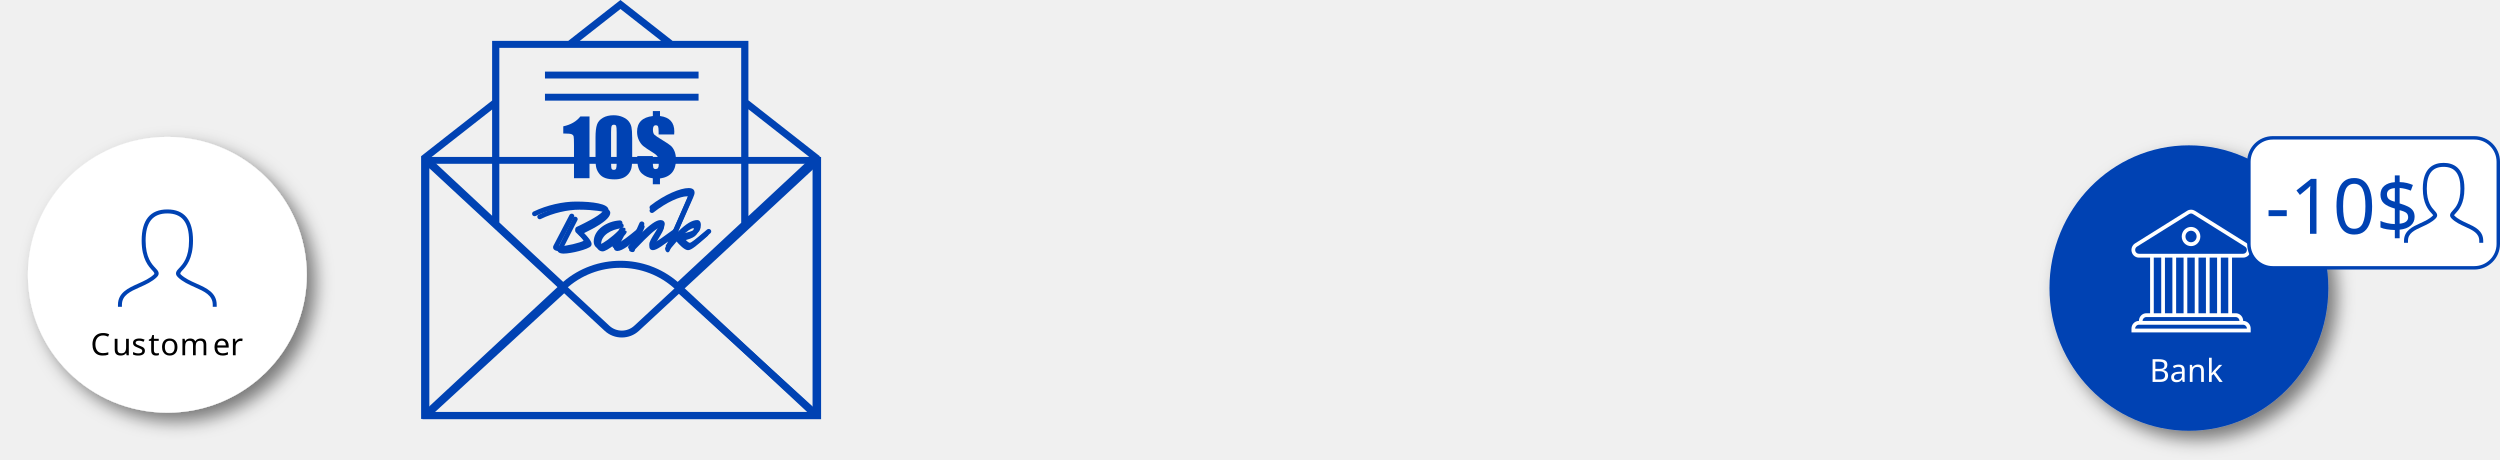
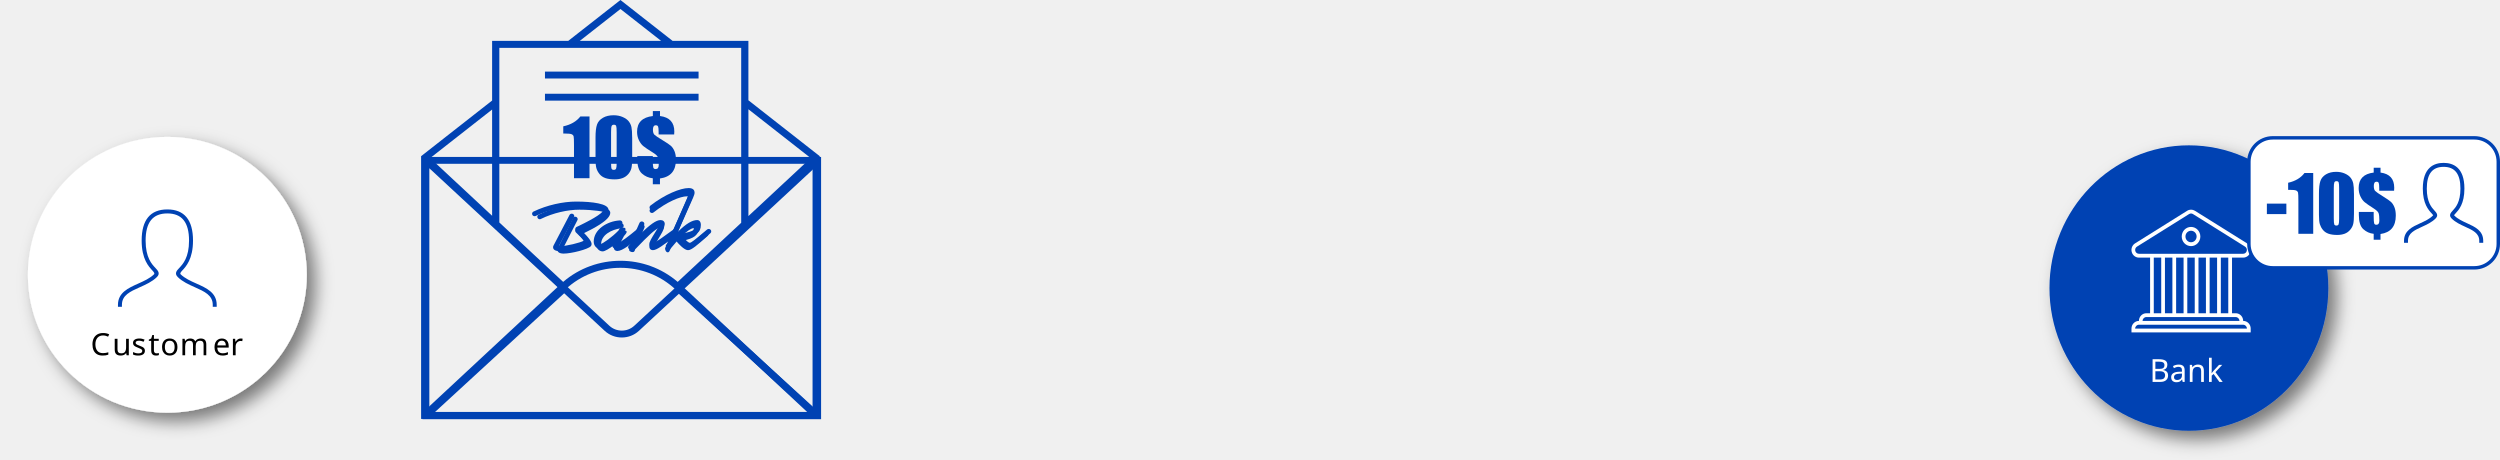
<svg xmlns="http://www.w3.org/2000/svg" id="Layer_2" data-name="Layer 2" viewBox="0 0 1450.73 266.77">
  <defs>
    <style>
      .cls-blindsig-1 {
        letter-spacing: 0em;
      }

      .cls-blindsig-2 {
        letter-spacing: -.02em;
      }

      .cls-blindsig-3 {
        fill: #0042b3;
      }

      .cls-blindsig-4, .cls-blindsig-5 {
        fill: #fff;
      }

      .cls-blindsig-6, .cls-blindsig-7 {
        fill: #0042b3;
      }

      .cls-blindsig-8 {
        filter: url(#dropshadow);
      }

      .cls-blindsig-9 {
        font-size: 17.82px;
      }

      .cls-blindsig-9, .cls-blindsig-5 {
        font-family: Montserrat-Regular, Montserrat;
      }

      .cls-blindsig-10 {
        filter: url(#dropshadow-2);
      }

      .cls-blindsig-11 {
        letter-spacing: -.02em;
      }

      .cls-blindsig-12 {
        fill: none;
        stroke: #0042b3;
        stroke-miterlimit: 10;
        stroke-width: 4px;
      }

      .cls-blindsig-7 {
        font-family: Impact, Impact;
        font-size: 44.61px;
      }

      .cls-blindsig-5 {
        font-size: 18.45px;
      }
    </style>
    <filter id="dropshadow">
      <feGaussianBlur in="SourceAlpha" stdDeviation="5" />
      <feOffset dx="5" dy="5" />
      <feComponentTransfer>
        <feFuncA slope="0.5" type="linear" />
      </feComponentTransfer>
      <feMerge>
        <feMergeNode />
        <feMergeNode in="SourceGraphic" />
      </feMerge>
    </filter>
    <filter id="dropshadow-2" data-name="dropshadow">
      <feGaussianBlur in="SourceAlpha" stdDeviation="5" />
      <feOffset dx="5" dy="5" />
      <feComponentTransfer>
        <feFuncA slope="0.5" type="linear" />
      </feComponentTransfer>
      <feMerge>
        <feMergeNode />
        <feMergeNode in="SourceGraphic" />
      </feMerge>
    </filter>
  </defs>
  <g id="tmp">
    <g id="signed-letter" data-id="signed-letter" class="fragment fade-out" data-fragment-index="1">
      <path id="blinded" class="cls-blindsig-6" d="M476.47,243.24h-231.34V91.06h231.34v152.17ZM252.27,239.24h217.05l-75.38-68.75-23.17,21.48c-5.58,5.17-14.31,5.17-19.88,0l-23.5-21.78-75.12,69.05ZM396.88,167.75l75.59,68.95V97.64l-75.59,70.11ZM249.14,97.64v139.04l75.31-69.22-75.31-69.82ZM252.24,95.06l101.37,93.97c4.05,3.76,10.4,3.75,14.45,0l101.32-93.97h-217.14Z" />
      <g id="sig-on-blinded">
        <path class="cls-blindsig-6" d="M323.47,145.08c-.04-.66.18-1.06.48-1.63l8.58-16.9c.22-.48.7-.79,1.28-.79.79,0,1.41.62,1.41,1.41,0,.22-.04.48-.18.66l-8.41,16.5h.44c3.83,0,11.44-2.02,13.29-3.08-.48-1.01-2.6-3.21-4-4.53-.57-.53-.75-1.06-.66-1.8v-.18c.09-.75.35-1.19.88-1.45l.75-.35c4.45-2.24,13.99-7,13.99-9.46,0-.62-6.87-1.8-15.09-1.8-6.82,0-15.18,1.85-22.36,5.37-.22.13-.44.18-.66.18-.79,0-1.41-.62-1.41-1.41,0-.57.35-1.06.84-1.28,7.48-3.7,16.41-5.68,23.59-5.68,9.02,0,17.91,1.23,17.91,4.62,0,4.36-10.52,9.46-15.23,11.79,1.85,1.8,4.4,4.62,4.4,6.34,0,.48-.18.97-.48,1.28-1.58,1.8-11.35,4.27-15.75,4.27-2.38,0-3.56-.88-3.61-2.07Z" />
        <path class="cls-blindsig-6" d="M345.99,141.7c0-6.91,7.39-11.66,14.35-12.1h.18c.79-.04,1.41.62,1.41,1.41,0,.7-.53,1.32-1.23,1.41-6.16.75-11.88,4.09-11.88,9.29,0,1.1.22,1.36.92,1.36,1.01,0,6.34-3.78,10.03-7.75l.18-.35c.31-.66.7-1.23,1.36-1.28,2.82-.18,2.86.88,1.36,2.6l-.57.66c-.35.66-.7,1.36-1.06,2.02-.79,1.54-1.45,2.77-1.8,3.65,2.2-.88,6.03-3.92,10.65-7.88.26-.22.57-.35.92-.35.79,0,1.41.62,1.41,1.41,0,.44-.18.79-.48,1.06-5.46,4.71-10.47,8.76-13.51,8.8-1.28,0-2.07-.88-2.07-2.07,0-.44.09-.92.26-1.45-2.77,2.16-5.46,3.74-6.69,3.74-1.94,0-3.74-1.58-3.74-4.18Z" />
        <path class="cls-blindsig-6" d="M365.09,145.22c-.22-.75.48-1.45.75-1.72l.35-.4c1.5-3.65,2.33-5.59,4.05-9.51l1.1-2.55c.22-.53.75-.88,1.32-.88.79,0,1.41.62,1.41,1.41,0,.22-.04.4-.13.57l-1.1,2.6c-.48,1.01-.84,1.94-1.23,2.77,5.68-5.63,9.02-8.14,11.44-8.14,1.41,0,2.33.88,2.33,2.2,0,1.58-1.58,4.09-3.34,7-.84,1.36-1.5,2.51-1.94,3.34,1.72-.88,4.8-3.17,10.21-7.22.22-.18.53-.26.84-.26.79,0,1.41.62,1.41,1.41,0,.44-.22.88-.57,1.14-7.17,5.37-10.91,8.19-13.16,8.19-1.19,0-2.02-.84-2.02-1.98,0-1.41,1.36-3.65,2.86-6.12,1.32-2.16,2.29-3.78,2.68-4.75-2.07.66-5.98,4.18-13.77,12.37,0,0-.26,1.23-.88,1.5-.62.31-2.38-.04-2.6-.97Z" />
        <path class="cls-blindsig-6" d="M386.12,145.13l-.04-.13c-.22-.75-.18-1.23.18-1.63l.44-.57,11.88-27.42c.31-.7.44-1.19.53-1.5-.13.04-.26.04-.48.04-3.92,0-11.66,3.26-19.41,9.37-.26.18-.53.31-.88.31-.79,0-1.41-.62-1.41-1.41,0-.44.22-.84.53-1.1,8.1-6.43,16.63-9.99,21.17-9.99,2.73,0,3.3,1.45,3.3,2.6,0,.75-.31,1.67-.79,2.82l-8.41,19.5c4.49-4.58,7.88-6.65,10.65-6.65,1.19,0,2.02.97,2.02,2.77,0,4.36-2.6,6.16-9.37,7.61,1.14,1.23,2.6,2.6,3.21,2.6.88,0,3.43-2.2,9.59-7.57.26-.22.57-.35.92-.35.79,0,1.41.62,1.41,1.41,0,.44-.18.79-.48,1.06-6.12,5.33-9.33,8.27-11.44,8.27s-5.37-3.52-6.6-5.02c-1.06,1.23-2.24,2.6-3.48,4.09l-.53,1.19c-.35.79-.79,1.14-1.36.97-.57-.18-.88-.53-1.14-1.28ZM402.58,132.28c-1.72.35-3.92,1.8-6.87,4.66,5.59-1.14,6.82-2.11,6.87-4.66Z" />
      </g>
    </g>
    <g id="signed-cert" class="fragment fade-in" data-fragment-index="1">
      <g id="to-blind">
        <path class="cls-blindsig-6" d="M475.7,243.12h-231.34V90.63l41.21-32.29V23.73h44.17L360.03,0l30.28,23.73h43.98v34.46l41.4,32.44v152.5ZM251.67,239.06h216.73l-76.55-71.21c-17.84-16.59-45.78-16.59-63.62,0h0s-76.55,71.21-76.55,71.21ZM396.32,166.38l75.2,69.95V96.36l-75.2,70.01ZM248.55,96.36v139.96l75.2-69.95-75.2-70.01ZM289.76,129.1l37.04,34.48c19-16.34,47.46-16.34,66.46,0l36.85-34.31V27.79h-140.35v101.31ZM434.3,63.41v61.97l36.14-33.65-36.14-28.32ZM249.62,91.73l35.95,33.48v-61.65l-35.95,28.17ZM336.42,23.73h47.23l-23.61-18.5-23.61,18.5Z" />
        <line class="cls-blindsig-12" x1="316.24" y1="56.4" x2="405.37" y2="56.4" />
        <line class="cls-blindsig-12" x1="316.24" y1="43.55" x2="405.37" y2="43.55" />
        <g>
          <path class="cls-blindsig-6" d="M342.09,67.56v35.85h-9.01v-19.22c0-2.77-.07-4.44-.2-5-.13-.56-.5-.98-1.1-1.27-.6-.29-1.94-.43-4.03-.43h-.89v-4.18c4.36-.93,7.67-2.85,9.93-5.74h5.31Z" />
          <path class="cls-blindsig-6" d="M366.85,79.69v11.96c0,2.72-.15,4.69-.45,5.93-.3,1.24-.91,2.4-1.85,3.48-.94,1.08-2.07,1.85-3.39,2.32-1.32.47-2.8.71-4.44.71-2.16,0-3.95-.25-5.38-.74-1.43-.49-2.57-1.27-3.41-2.31-.85-1.05-1.45-2.15-1.81-3.31s-.54-3-.54-5.52v-12.51c0-3.29.29-5.76.86-7.4.57-1.64,1.71-2.95,3.41-3.94,1.7-.99,3.77-1.48,6.19-1.48,1.98,0,3.75.34,5.31,1.03,1.56.69,2.73,1.52,3.5,2.51.77.99,1.3,2.1,1.57,3.34.27,1.24.41,3.22.41,5.93ZM357.84,76.68c0-1.9-.09-3.1-.28-3.58-.19-.48-.62-.72-1.31-.72s-1.11.26-1.33.76-.32,1.69-.32,3.53v17.49c0,2.08.1,3.34.3,3.76.2.43.64.64,1.31.64s1.11-.25,1.32-.75c.21-.5.31-1.63.31-3.39v-17.76Z" />
          <path class="cls-blindsig-6" d="M391.2,78.01h-9.01v-1.48c0-1.58-.1-2.61-.31-3.1s-.65-.73-1.34-.73c-.55,0-.96.21-1.24.63-.27.42-.41,1.05-.41,1.89,0,1.4.28,2.38.85,2.94.55.56,2.17,1.65,4.86,3.28,2.29,1.37,3.85,2.43,4.68,3.16.83.73,1.54,1.76,2.11,3.1.57,1.34.86,3,.86,4.99,0,3.19-.77,5.69-2.32,7.51s-3.87,2.94-6.96,3.37v3.37h-4.15v-3.48c-2.41-.24-4.51-1.16-6.31-2.76-1.8-1.6-2.7-4.4-2.7-8.38v-1.75h9.01v2.19c0,2.41.09,3.9.28,4.48.19.58.64.87,1.35.87.61,0,1.06-.2,1.36-.61s.45-1.01.45-1.8c0-2.01-.14-3.44-.42-4.31-.28-.86-1.25-1.8-2.9-2.82-2.75-1.71-4.62-2.97-5.61-3.78-.99-.81-1.84-1.94-2.56-3.4-.72-1.46-1.08-3.12-1.08-4.96,0-2.67.76-4.77,2.29-6.29,1.52-1.52,3.81-2.46,6.86-2.81v-2.86h4.15v2.86c2.78.35,4.86,1.28,6.24,2.78,1.38,1.5,2.07,3.57,2.07,6.21,0,.37-.03.93-.09,1.68Z" />
        </g>
      </g>
      <g id="bank-sig-final">
        <path class="cls-blindsig-6" d="M320.96,143.65c-.05-.67.18-1.07.51-1.66l8.98-17.18c.23-.49.74-.81,1.34-.81.83,0,1.47.63,1.47,1.43,0,.22-.05.49-.18.67l-8.8,16.77h.46c4.01,0,11.98-2.06,13.91-3.13-.51-1.03-2.72-3.27-4.19-4.61-.6-.54-.78-1.07-.69-1.83v-.18c.09-.76.37-1.21.92-1.48l.78-.36c4.65-2.28,14.65-7.11,14.65-9.62,0-.63-7.19-1.83-15.8-1.83-7.14,0-15.89,1.88-23.4,5.46-.23.13-.46.18-.69.18-.83,0-1.47-.63-1.47-1.43,0-.58.37-1.07.87-1.3,7.83-3.76,17.18-5.77,24.69-5.77,9.44,0,18.75,1.25,18.75,4.7,0,4.43-11.01,9.62-15.94,11.99,1.93,1.83,4.61,4.7,4.61,6.44,0,.49-.19.98-.51,1.3-1.66,1.83-11.88,4.34-16.49,4.34-2.49,0-3.73-.89-3.78-2.1Z" />
        <path class="cls-blindsig-6" d="M344.53,140.21c0-7.02,7.74-11.85,15.02-12.3h.18c.83-.04,1.47.63,1.47,1.43,0,.72-.55,1.34-1.29,1.43-6.45.76-12.44,4.16-12.44,9.44,0,1.12.23,1.39.97,1.39,1.06,0,6.63-3.85,10.5-7.87l.18-.36c.32-.67.74-1.25,1.43-1.3,2.95-.18,2.99.89,1.43,2.64l-.6.67c-.37.67-.74,1.39-1.1,2.06-.83,1.57-1.52,2.82-1.89,3.71,2.3-.89,6.31-3.98,11.15-8.01.28-.22.6-.36.97-.36.83,0,1.47.63,1.47,1.43,0,.45-.19.81-.51,1.07-5.71,4.79-10.96,8.9-14.14,8.95-1.34,0-2.16-.89-2.16-2.1,0-.45.09-.94.28-1.48-2.9,2.19-5.71,3.8-7,3.8-2.03,0-3.92-1.61-3.92-4.25Z" />
        <path class="cls-blindsig-6" d="M364.52,143.79c-.23-.76.51-1.48.78-1.74l.37-.4c1.57-3.71,2.44-5.68,4.24-9.66l1.15-2.59c.23-.54.78-.89,1.38-.89.83,0,1.47.63,1.47,1.43,0,.22-.05.4-.14.58l-1.15,2.64c-.51,1.03-.88,1.97-1.29,2.82,5.94-5.73,9.44-8.28,11.98-8.28,1.47,0,2.44.89,2.44,2.24,0,1.61-1.66,4.16-3.5,7.11-.87,1.39-1.57,2.55-2.03,3.4,1.8-.89,5.02-3.22,10.69-7.34.23-.18.55-.27.88-.27.83,0,1.47.63,1.47,1.43,0,.45-.23.89-.6,1.16-7.51,5.46-11.42,8.32-13.77,8.32-1.24,0-2.12-.85-2.12-2.01,0-1.43,1.43-3.71,2.99-6.22,1.38-2.19,2.4-3.85,2.81-4.83-2.16.67-6.26,4.25-14.42,12.57,0,0-.28,1.25-.92,1.52-.64.31-2.49-.04-2.72-.98Z" />
        <path class="cls-blindsig-6" d="M386.53,143.7l-.05-.13c-.23-.76-.19-1.25.18-1.65l.46-.58,12.44-27.87c.32-.72.46-1.21.55-1.52-.14.04-.28.04-.51.04-4.1,0-12.21,3.31-20.31,9.53-.28.18-.55.31-.92.31-.83,0-1.47-.63-1.47-1.43,0-.45.23-.85.55-1.12,8.48-6.53,17.41-10.15,22.16-10.15,2.86,0,3.45,1.48,3.45,2.64,0,.76-.32,1.7-.83,2.86l-8.8,19.82c4.7-4.65,8.24-6.75,11.15-6.75,1.24,0,2.12.98,2.12,2.82,0,4.43-2.72,6.26-9.81,7.74,1.2,1.25,2.72,2.64,3.36,2.64.92,0,3.59-2.24,10.04-7.69.28-.22.6-.36.97-.36.83,0,1.47.63,1.47,1.43,0,.45-.18.81-.51,1.07-6.4,5.41-9.76,8.41-11.98,8.41s-5.62-3.58-6.91-5.1c-1.11,1.25-2.35,2.64-3.64,4.16l-.55,1.21c-.37.81-.83,1.16-1.43.98-.6-.18-.92-.54-1.2-1.3ZM403.76,130.64c-1.8.36-4.1,1.83-7.19,4.74,5.85-1.16,7.14-2.15,7.19-4.74Z" />
      </g>
    </g>
-     <g id="customer" data-id="customer">
-       <g class="cls-blindsig-8">
-         <ellipse class="cls-blindsig-4" cx="97.1" cy="159.46" rx="80.92" ry="80.02" />
+     <g id="agents" data-id="agents">
+       <g id="customer">
+         <g class="cls-blindsig-8">
+           <ellipse class="cls-blindsig-4" cx="97.1" cy="159.46" rx="80.92" ry="80.02" />
+         </g>
+         <text class="cls-blindsig-9" transform="translate(52.54 206.16) scale(1.01 1)">
+           <tspan class="cls-blindsig-2" x="0" y="0">C</tspan>
+           <tspan x="12.49" y="0">us</tspan>
+           <tspan class="cls-blindsig-11" x="33.21" y="0">t</tspan>
+           <tspan x="40.1" y="0">o</tspan>
+           <tspan class="cls-blindsig-1" x="51.28" y="0">m</tspan>
+           <tspan x="70.23" y="0">er</tspan>
+         </text>
+         <path class="cls-blindsig-3" d="M125.76,178.05h-2.3v-1.15c0-5.59-4.8-7.73-10.36-10.21-3.53-1.58-7.19-3.21-9.93-5.91-2.15-2.12-.57-3.79.81-5.25,2.14-2.26,5.72-6.05,5.72-15.89,0-10.62-4.12-15.79-12.6-15.79s-12.6,5.17-12.6,15.79c0,9.85,3.58,13.63,5.72,15.89,1.39,1.47,2.96,3.14.82,5.25-2.74,2.7-6.39,4.33-9.93,5.91-5.56,2.48-10.36,4.62-10.36,10.21v1.15h-2.3v-1.15c0-7.08,5.96-9.74,11.72-12.32,3.35-1.5,6.81-3.04,9.25-5.45q.54-.54-.87-2.03c-2.22-2.35-6.35-6.71-6.35-17.48,0-12,5.01-18.09,14.9-18.09s14.9,6.09,14.9,18.09c0,10.76-4.13,15.13-6.35,17.48q-1.42,1.5-.87,2.03c2.44,2.4,5.9,3.95,9.25,5.44,5.76,2.57,11.72,5.23,11.72,12.32v1.15Z" />
      </g>
-       <text class="cls-blindsig-9" transform="translate(52.54 206.16) scale(1.01 1)">
-         <tspan class="cls-blindsig-2" x="0" y="0">C</tspan>
-         <tspan x="12.49" y="0">us</tspan>
-         <tspan class="cls-blindsig-11" x="33.21" y="0">t</tspan>
-         <tspan x="40.1" y="0">o</tspan>
-         <tspan class="cls-blindsig-1" x="51.28" y="0">m</tspan>
-         <tspan x="70.23" y="0">er</tspan>
-       </text>
-       <path class="cls-blindsig-3" d="M125.76,178.05h-2.3v-1.15c0-5.59-4.8-7.73-10.36-10.21-3.53-1.58-7.19-3.21-9.93-5.91-2.15-2.12-.57-3.79.81-5.25,2.14-2.26,5.72-6.05,5.72-15.89,0-10.62-4.12-15.79-12.6-15.79s-12.6,5.17-12.6,15.79c0,9.85,3.58,13.63,5.72,15.89,1.39,1.47,2.96,3.14.82,5.25-2.74,2.7-6.39,4.33-9.93,5.91-5.56,2.48-10.36,4.62-10.36,10.21v1.15h-2.3v-1.15c0-7.08,5.96-9.74,11.72-12.32,3.35-1.5,6.81-3.04,9.25-5.45q.54-.54-.87-2.03c-2.22-2.35-6.35-6.71-6.35-17.48,0-12,5.01-18.09,14.9-18.09s14.9,6.09,14.9,18.09c0,10.76-4.13,15.13-6.35,17.48q-1.42,1.5-.87,2.03c2.44,2.4,5.9,3.95,9.25,5.44,5.76,2.57,11.72,5.23,11.72,12.32v1.15Z" />
-     </g>
-     <g id="bank-complete">
-       <g id="bank" data-id="bank">
-         <g class="cls-blindsig-10">
-           <ellipse class="cls-blindsig-6" cx="1270.2" cy="167.15" rx="80.9" ry="82.81" />
+       <g id="bank-complete">
+         <g id="bank">
+           <g class="cls-blindsig-10">
+             <ellipse class="cls-blindsig-6" cx="1270.2" cy="167.15" rx="80.9" ry="82.81" />
+           </g>
+           <g>
+             <path class="cls-blindsig-4" d="M1301.7,186.22c0-2.46-1.94-4.45-4.32-4.45h-2.16v-32.28h6.49c1.94,0,3.64-1.33,4.16-3.25.52-1.92-.26-3.97-1.92-5.01l-30.26-18.92c-.69-.43-1.47-.65-2.24-.65s-1.55.21-2.24.65l-30.26,18.92c-1.66,1.04-2.44,3.08-1.92,5.01.52,1.92,2.22,3.25,4.16,3.25h6.49v32.28h-2.16c-2.39,0-4.32,1.99-4.32,4.45-2.39,0-4.32,1.99-4.32,4.45v2.23h69.18v-2.23c0-2.46-1.94-4.45-4.32-4.45h0ZM1293.05,181.77h-4.32v-32.28h4.32v32.28h0ZM1256.3,149.49h4.32v32.28h-4.32v-32.28h0ZM1262.79,149.49h4.32v32.28h-4.32v-32.28h0ZM1269.27,149.49h4.32v32.28h-4.32v-32.28h0ZM1275.76,149.49h4.32v32.28h-4.32v-32.28h0ZM1282.24,149.49h4.32v32.28h-4.32v-32.28h0ZM1241.17,147.26c-.97,0-1.82-.67-2.08-1.63-.26-.96.13-1.99.96-2.5l30.26-18.92c.34-.21.73-.32,1.12-.32s.78.11,1.12.32l30.26,18.92c.83.52,1.22,1.55.96,2.5-.26.96-1.12,1.63-2.08,1.63h-60.53ZM1249.82,149.49h4.32v32.28h-4.32v-32.28h0ZM1245.49,183.99h51.88c1.19,0,2.16,1,2.16,2.23h-56.21c0-1.23.97-2.23,2.16-2.23h0ZM1239.01,190.67c0-1.23.97-2.23,2.16-2.23h60.53c1.19,0,2.16,1,2.16,2.23h-64.85Z" />
+             <path class="cls-blindsig-4" d="M1271.44,131.68c-2.99,0-5.4,2.49-5.4,5.57s2.42,5.57,5.4,5.57,5.4-2.49,5.4-5.57-2.42-5.57-5.4-5.57h0ZM1271.44,140.58c-1.79,0-3.24-1.49-3.24-3.34s1.45-3.34,3.24-3.34,3.24,1.49,3.24,3.34-1.45,3.34-3.24,3.34h0Z" />
+           </g>
+           <text class="cls-blindsig-5" transform="translate(1247.374 221.6239) scale(.9769 1)">
+             <tspan x="0" y="0">Bank</tspan>
+           </text>
        </g>
-         <g>
-           <path class="cls-blindsig-4" d="M1301.7,186.22c0-2.46-1.94-4.45-4.32-4.45h-2.16v-32.28h6.49c1.94,0,3.64-1.33,4.16-3.25.52-1.92-.26-3.97-1.92-5.01l-30.26-18.92c-.69-.43-1.47-.65-2.24-.65s-1.55.21-2.24.65l-30.26,18.92c-1.66,1.04-2.44,3.08-1.92,5.01.52,1.92,2.22,3.25,4.16,3.25h6.49v32.28h-2.16c-2.39,0-4.32,1.99-4.32,4.45-2.39,0-4.32,1.99-4.32,4.45v2.23h69.18v-2.23c0-2.46-1.94-4.45-4.32-4.45h0ZM1293.05,181.77h-4.32v-32.28h4.32v32.28h0ZM1256.3,149.49h4.32v32.28h-4.32v-32.28h0ZM1262.79,149.49h4.32v32.28h-4.32v-32.28h0ZM1269.27,149.49h4.32v32.28h-4.32v-32.28h0ZM1275.76,149.49h4.32v32.28h-4.32v-32.28h0ZM1282.24,149.49h4.32v32.28h-4.32v-32.28h0ZM1241.17,147.26c-.97,0-1.82-.67-2.08-1.63-.26-.96.13-1.99.96-2.5l30.26-18.92c.34-.21.73-.32,1.12-.32s.78.11,1.12.32l30.26,18.92c.83.52,1.22,1.55.96,2.5-.26.96-1.12,1.63-2.08,1.63h-60.53ZM1249.82,149.49h4.32v32.28h-4.32v-32.28h0ZM1245.49,183.99h51.88c1.19,0,2.16,1,2.16,2.23h-56.21c0-1.23.97-2.23,2.16-2.23h0ZM1239.01,190.67c0-1.23.97-2.23,2.16-2.23h60.53c1.19,0,2.16,1,2.16,2.23h-64.85Z" />
-           <path class="cls-blindsig-4" d="M1271.44,131.68c-2.99,0-5.4,2.49-5.4,5.57s2.42,5.57,5.4,5.57,5.4-2.49,5.4-5.57-2.42-5.57-5.4-5.57h0ZM1271.44,140.58c-1.79,0-3.24-1.49-3.24-3.34s1.45-3.34,3.24-3.34,3.24,1.49,3.24,3.34-1.45,3.34-3.24,3.34h0Z" />
-         </g>
-         <text class="cls-blindsig-5" transform="translate(1247.374 221.6239) scale(.9769 1)">
-           <tspan x="0" y="0">Bank</tspan>
-         </text>
      </g>
    </g>
    <g id="sub-amount" data-id="sub-amount">
      <g>
        <rect class="cls-blindsig-4" x="1305.02" y="79.99" width="144.71" height="75.43" rx="13.85" ry="13.85" />
        <path class="cls-blindsig-6" d="M1435.88,156.42h-117.01c-8.19,0-14.85-6.66-14.85-14.85v-47.73c0-8.19,6.66-14.85,14.85-14.85h117.01c8.19,0,14.85,6.66,14.85,14.85v47.73c0,8.19-6.66,14.85-14.85,14.85ZM1318.87,80.99c-7.08,0-12.85,5.76-12.85,12.85v47.73c0,7.09,5.76,12.85,12.85,12.85h117.01c7.08,0,12.85-5.76,12.85-12.85v-47.73c0-7.09-5.76-12.85-12.85-12.85h-117.01Z" />
      </g>
      <path class="cls-blindsig-3" d="M1440.99,140.88h-2.3v-1.15c0-4.41-3.75-6.12-8.09-8.11-2.83-1.29-5.75-2.63-7.95-4.85-1.84-1.86-.47-3.35.64-4.55,1.68-1.82,4.48-4.85,4.48-12.78,0-8.49-3.19-12.62-9.76-12.62s-9.76,4.13-9.76,12.62c0,7.92,2.81,10.96,4.48,12.78,1.11,1.2,2.49,2.69.64,4.55-2.2,2.22-5.12,3.56-7.95,4.85-4.34,1.98-8.09,3.7-8.09,8.11v1.15h-2.3v-1.15c0-5.89,4.8-8.08,9.43-10.2,2.64-1.21,5.37-2.45,7.27-4.38.19-.2.23-.29.23-.29-.05-.13-.54-.65-.93-1.08-1.78-1.93-5.09-5.52-5.09-14.34,0-12.33,6.56-14.92,12.07-14.92s12.07,2.59,12.07,14.92c0,8.83-3.31,12.41-5.09,14.34-.38.41-.84.91-.92,1.12.02,0,.07.1.22.24,1.91,1.92,4.63,3.17,7.27,4.38,4.64,2.12,9.43,4.31,9.43,10.2v1.15Z" />
-       <text class="cls-blindsig-7" transform="translate(1314.681 135.6551) scale(.9783 1)">
-         <tspan x="0" y="0">-10$</tspan>
-       </text>
+       <g>
+         <path class="cls-blindsig-6" d="M1326.76,118.16v6.08h-11.31v-6.08h11.31Z" />
+         <path class="cls-blindsig-6" d="M1342.34,100.39v35.27h-8.61v-18.91c0-2.73-.06-4.37-.19-4.92-.13-.55-.48-.97-1.05-1.25-.58-.28-1.86-.42-3.85-.42h-.85v-4.11c4.16-.92,7.32-2.8,9.48-5.65h5.07Z" />
+         <path class="cls-blindsig-6" d="M1365.99,112.33v11.76c0,2.67-.14,4.62-.43,5.84s-.87,2.36-1.77,3.42c-.9,1.06-1.97,1.82-3.24,2.29-1.26.46-2.68.7-4.24.7-2.06,0-3.77-.24-5.14-.73-1.36-.49-2.45-1.25-3.26-2.28-.81-1.03-1.38-2.12-1.73-3.26s-.51-2.95-.51-5.43v-12.31c0-3.24.27-5.66.82-7.28.55-1.61,1.63-2.9,3.26-3.88,1.63-.97,3.6-1.46,5.91-1.46,1.89,0,3.58.34,5.07,1.01,1.49.67,2.61,1.5,3.35,2.47.74.97,1.24,2.07,1.5,3.29.26,1.22.39,3.17.39,5.84ZM1357.38,109.36c0-1.87-.09-3.05-.27-3.52-.18-.47-.59-.71-1.25-.71s-1.06.25-1.27.75-.31,1.66-.31,3.47v17.21c0,2.05.1,3.28.29,3.7.19.42.61.63,1.25.63s1.06-.25,1.26-.74c.2-.49.3-1.6.3-3.33v-17.47Z" />
+         <path class="cls-blindsig-6" d="M1389.26,110.67h-8.61v-1.46c0-1.55-.1-2.57-.3-3.05s-.62-.72-1.28-.72c-.53,0-.92.21-1.18.62-.26.41-.39,1.04-.39,1.86,0,1.38.27,2.34.81,2.9.53.55,2.07,1.63,4.65,3.22,2.19,1.35,3.68,2.39,4.47,3.1.79.72,1.47,1.74,2.01,3.05.55,1.31.82,2.95.82,4.91,0,3.14-.74,5.6-2.22,7.38s-3.69,2.89-6.65,3.31v3.31h-3.96v-3.42c-2.3-.23-4.31-1.14-6.03-2.71-1.72-1.58-2.58-4.32-2.58-8.25v-1.72h8.61v2.16c0,2.37.09,3.84.27,4.41.18.57.61.86,1.29.86.58,0,1.02-.2,1.3-.6s.43-.99.43-1.78c0-1.97-.13-3.39-.4-4.24-.27-.85-1.19-1.77-2.77-2.78-2.63-1.68-4.42-2.92-5.36-3.71-.95-.79-1.76-1.91-2.45-3.34-.69-1.44-1.03-3.06-1.03-4.88,0-2.63.73-4.69,2.18-6.19,1.46-1.5,3.64-2.42,6.55-2.77v-2.81h3.96v2.81c2.66.35,4.65,1.26,5.97,2.73,1.32,1.47,1.98,3.51,1.98,6.11,0,.36-.03.92-.08,1.66Z" />
+       </g>
    </g>
  </g>
</svg>
